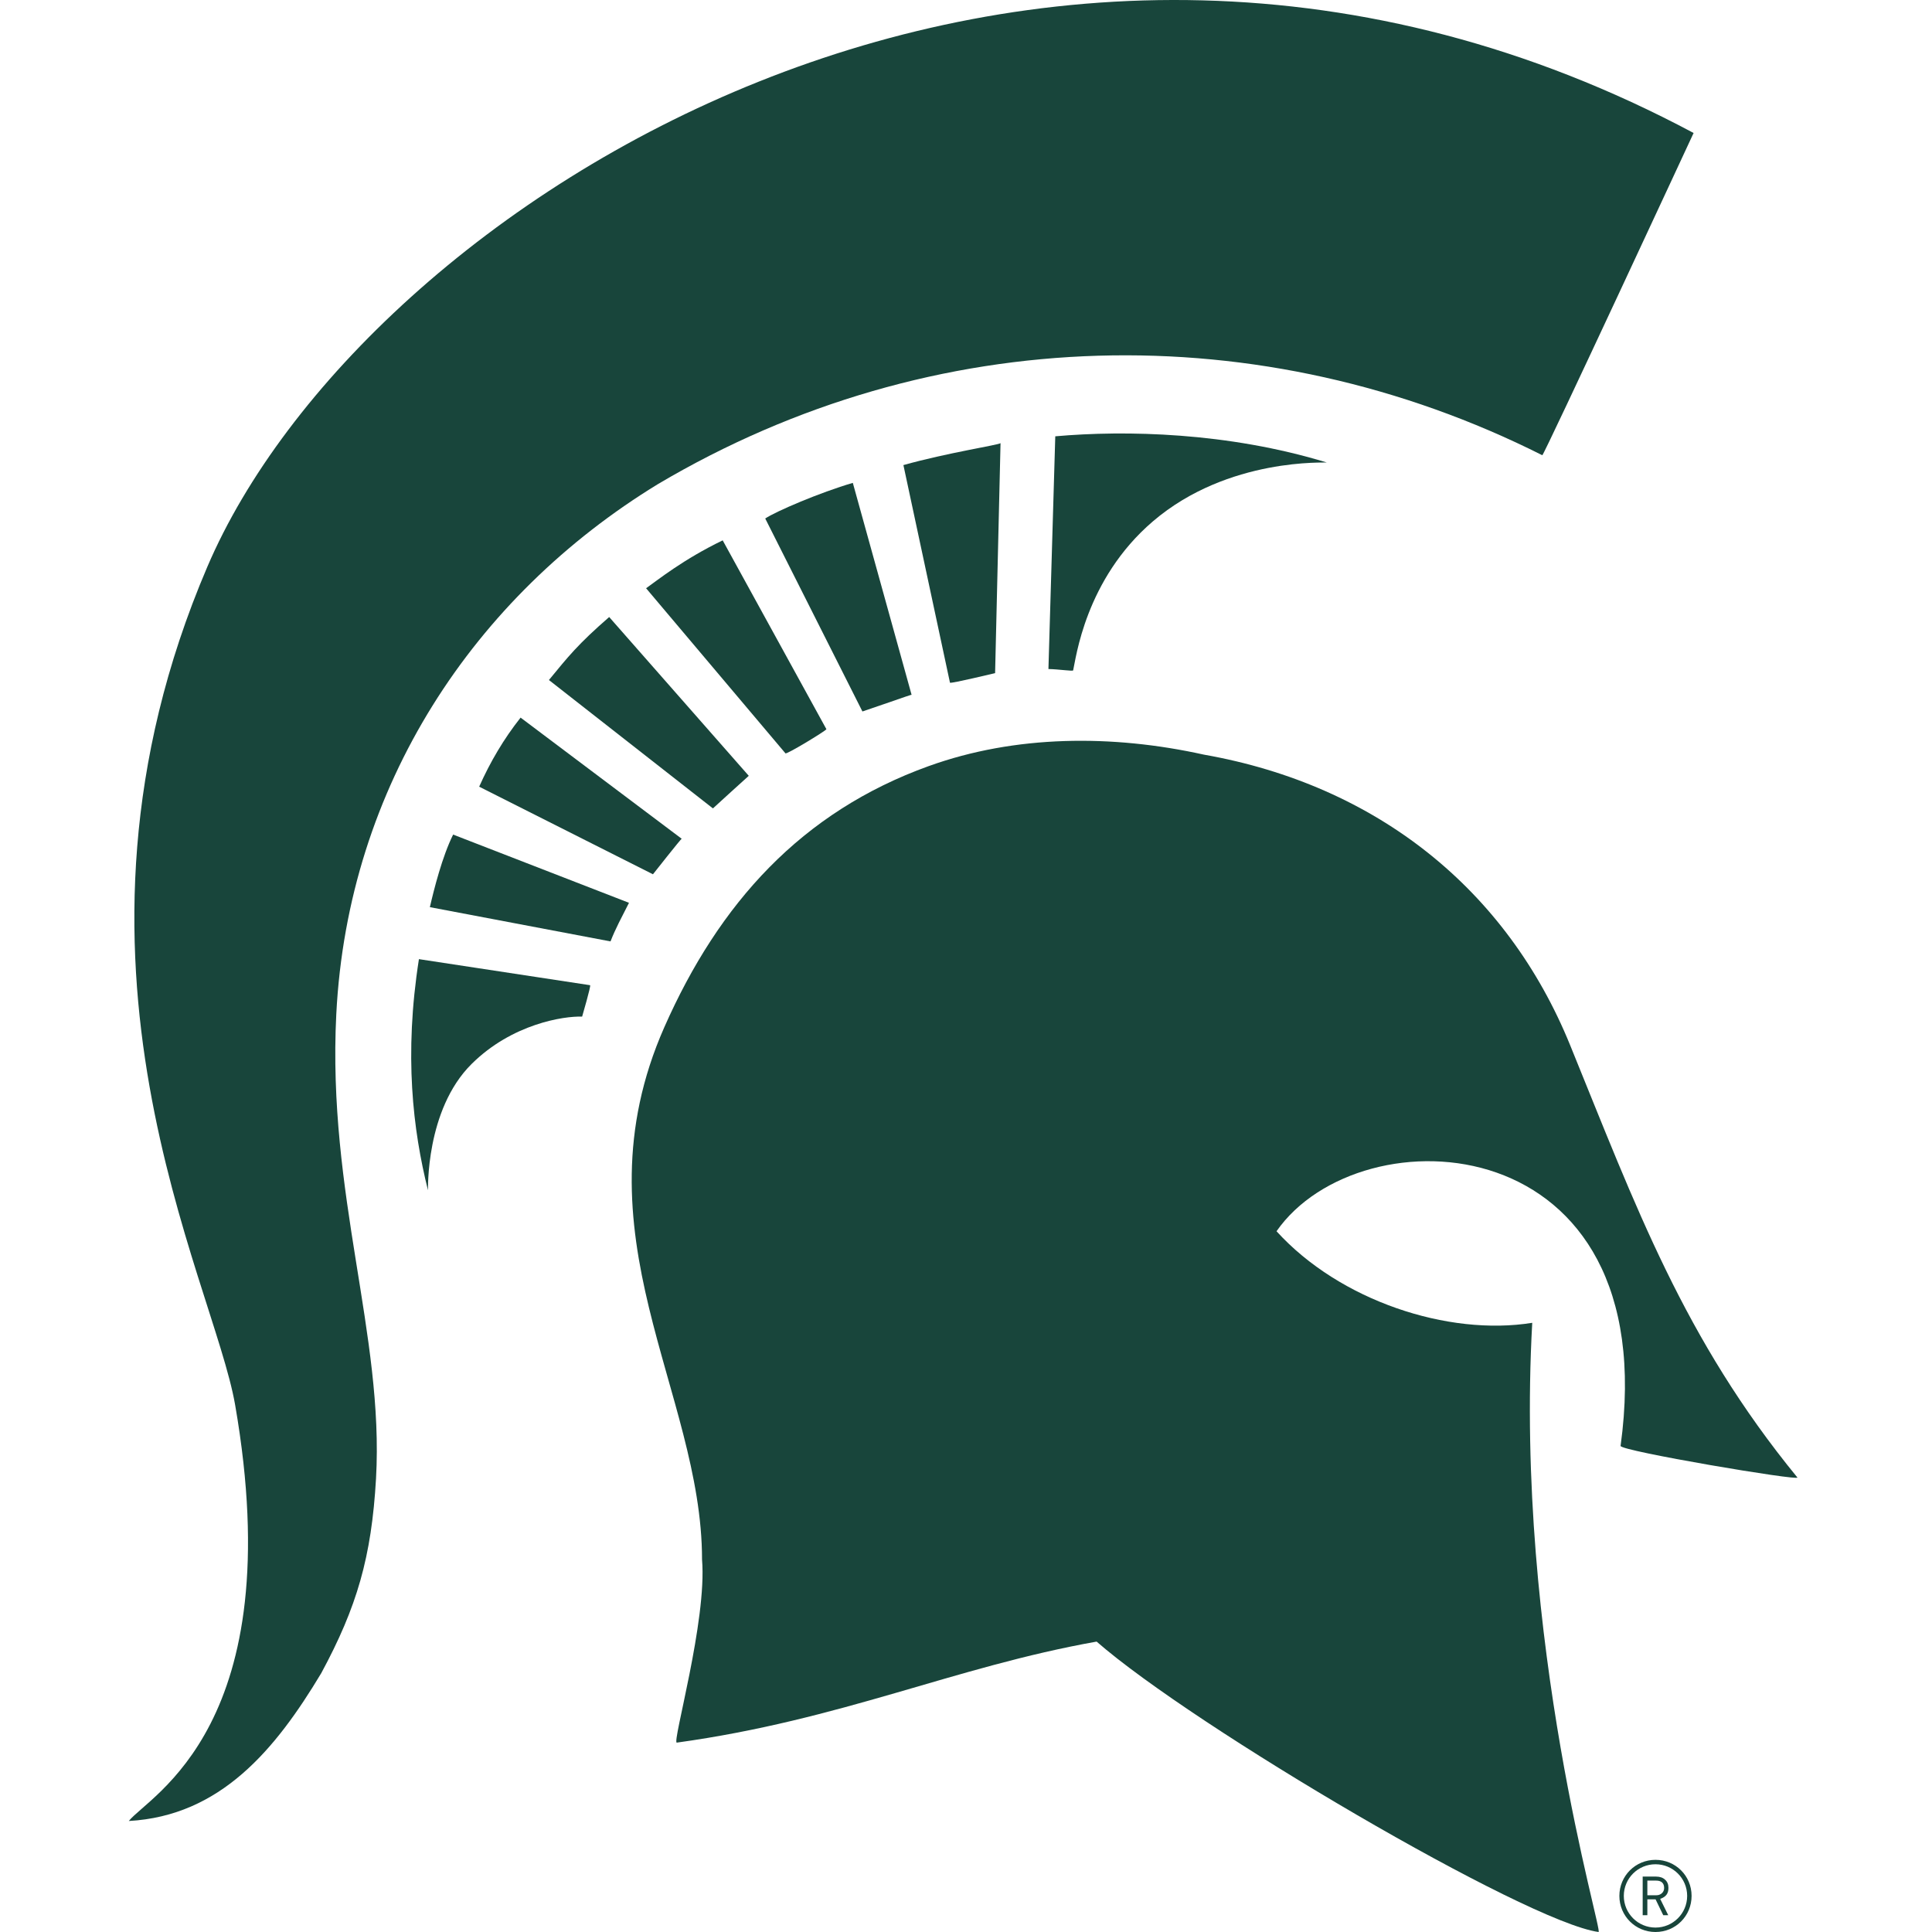
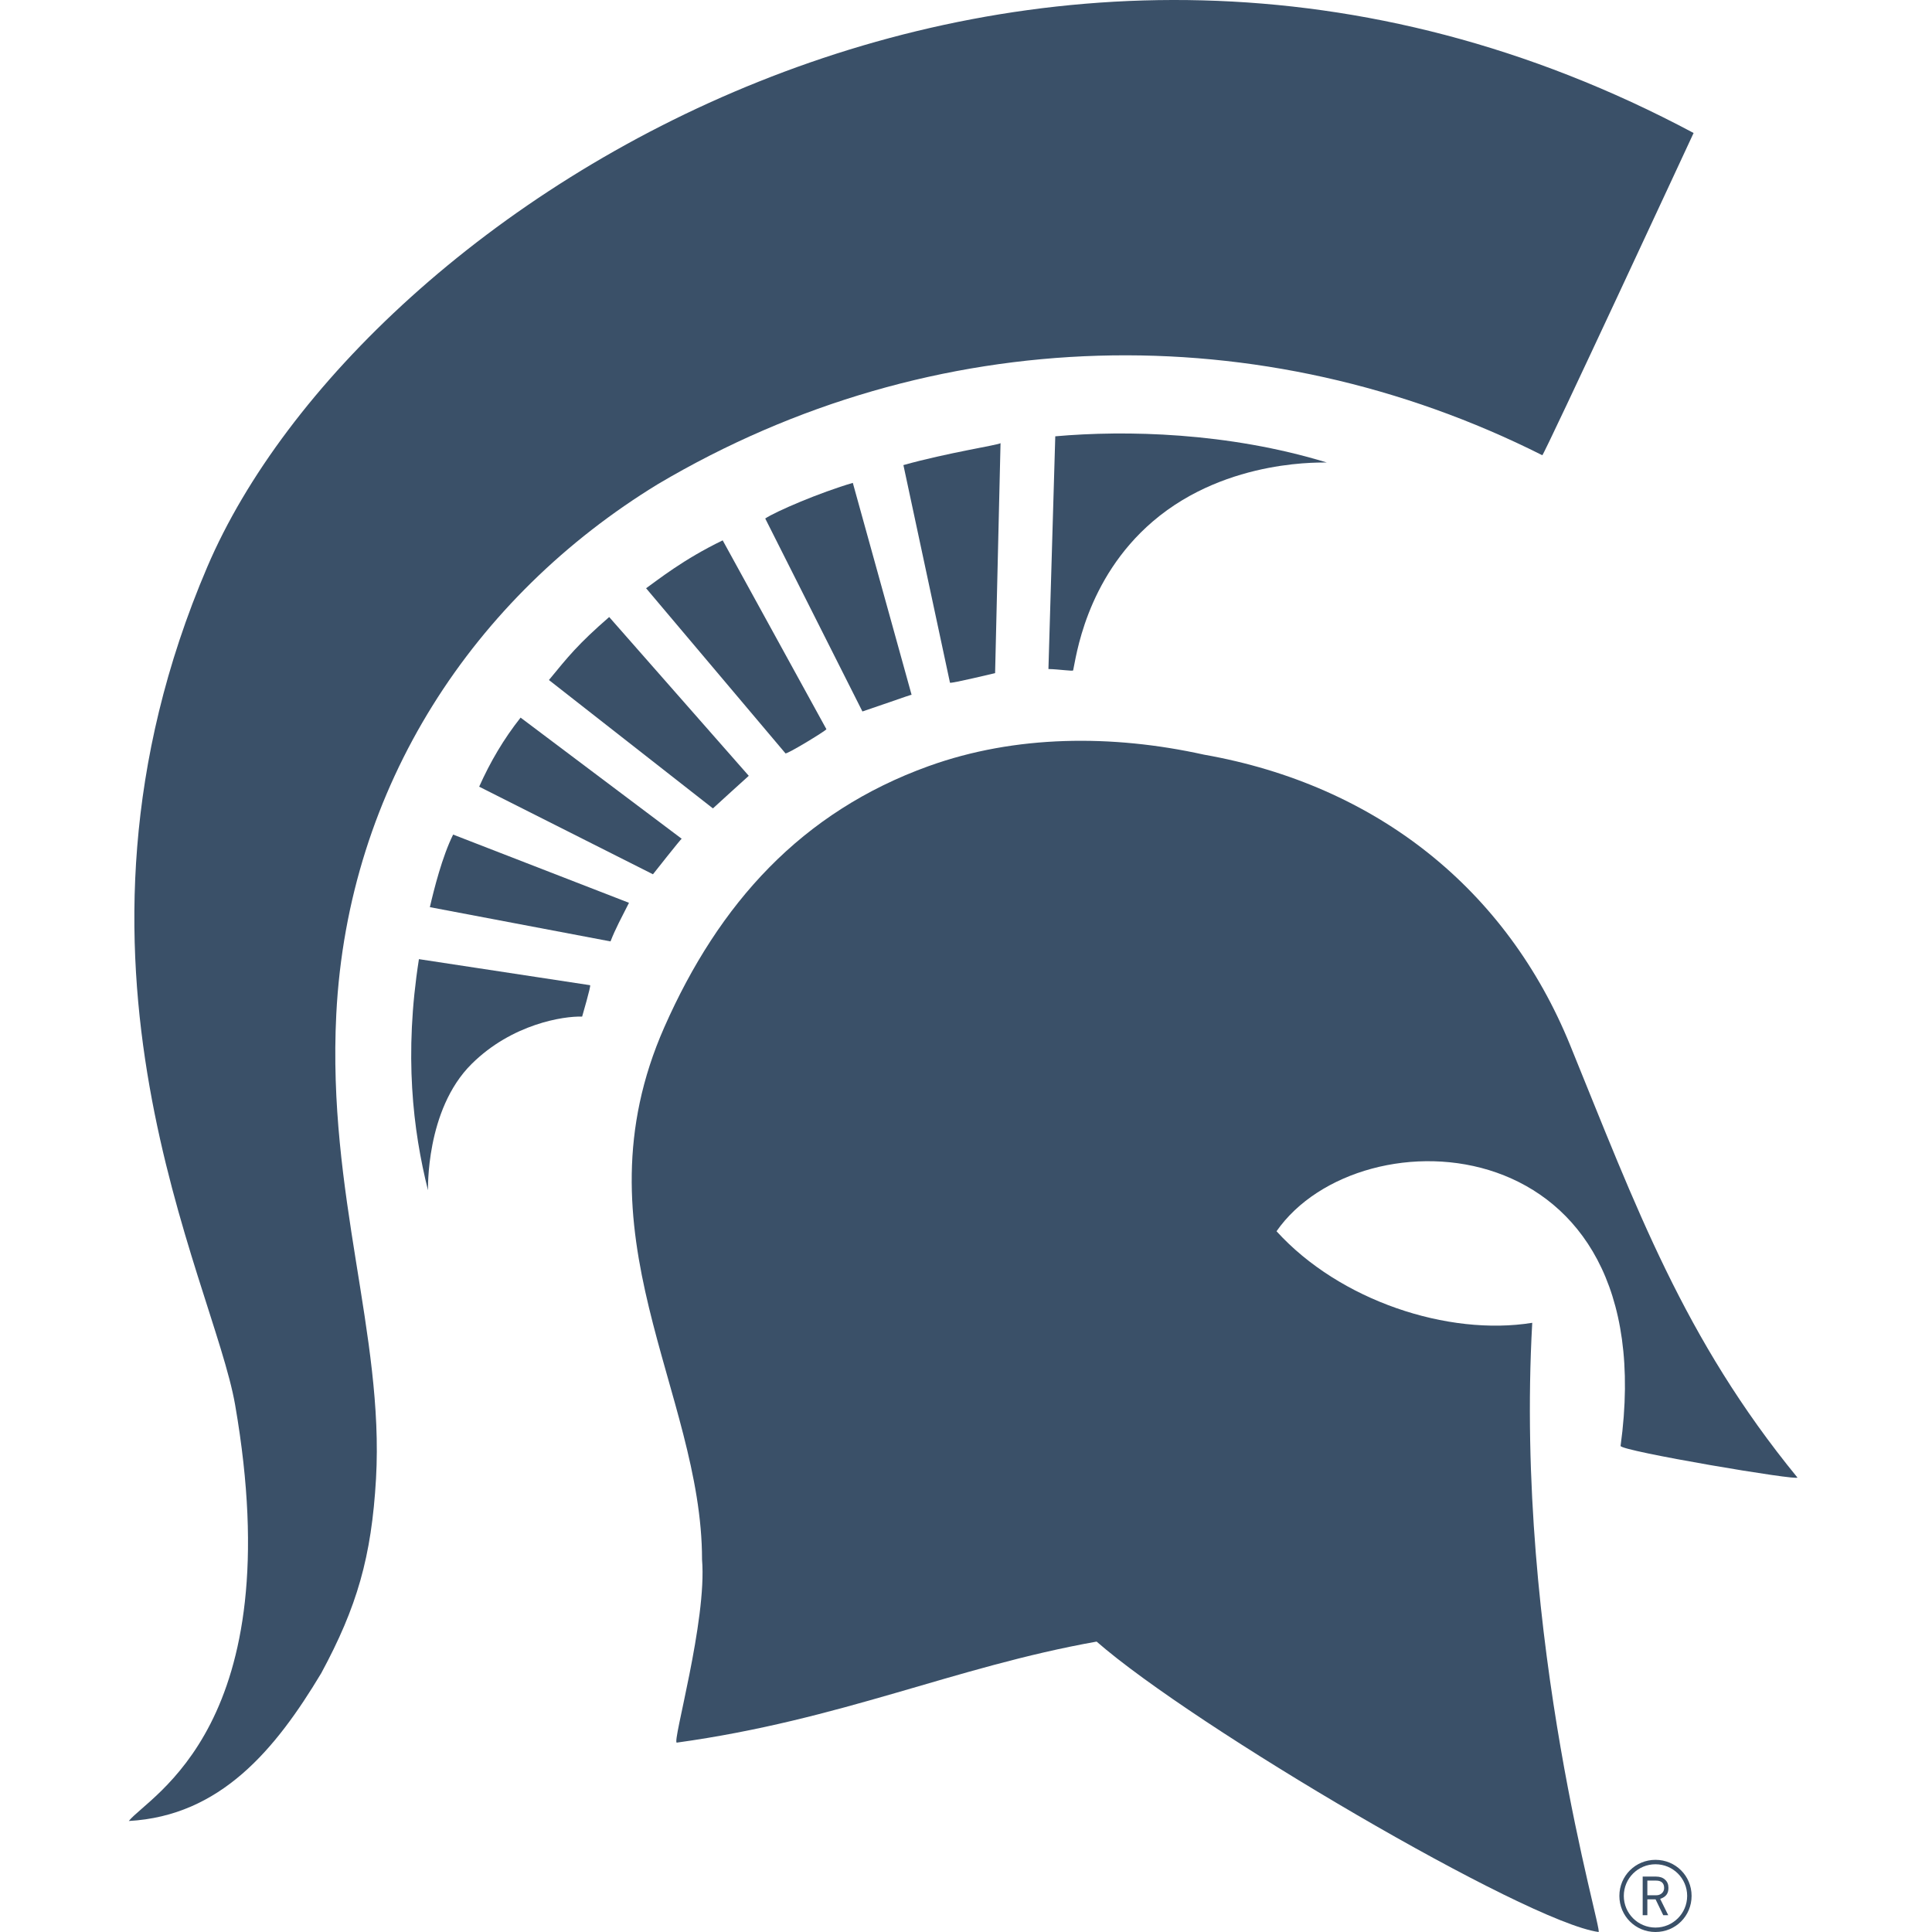
<svg xmlns="http://www.w3.org/2000/svg" width="48" height="48" viewBox="0 0 48 48" fill="none">
-   <path d="M42.077 3.304C42.077 3.304 38.352 11.329 38.318 11.31C31.357 7.807 23.178 7.98 16.342 12.03C11.784 14.817 8.643 19.52 8.355 25.197C8.128 29.682 9.545 33.162 9.342 36.738C9.23 38.683 8.87 39.923 7.982 41.568C6.843 43.468 5.479 45.115 3.2 45.242C3.707 44.608 7.225 42.873 5.842 34.905C5.294 31.745 0.95 23.91 5.149 14.087C8.98 5.117 25.56 -5.51 42.077 3.304Z" fill="#18453B" />
-   <path d="M23.078 19.032C25.225 18.259 27.632 18.244 29.912 18.749C34.217 19.509 37.438 22.107 39.008 25.963C40.652 30 41.832 33.257 44.655 36.707C44.735 36.805 40.247 36.047 40.263 35.923C41.362 27.925 33.8 27.593 31.715 30.59C33.283 32.315 35.977 33.202 38.068 32.865C37.625 40.808 39.84 48.017 39.715 48C37.913 47.75 29.659 42.895 27.245 40.785C23.698 41.417 20.922 42.727 16.815 43.295C16.689 43.312 17.569 40.265 17.442 38.747C17.442 34.569 14.24 30.652 16.505 25.52C17.864 22.442 19.912 20.172 23.077 19.032H23.078Z" fill="#18453B" />
-   <path d="M26.05 16.622C26.29 16.625 26.655 16.682 26.662 16.655C26.73 16.379 26.955 14.399 28.642 12.954C30.52 11.347 32.987 11.505 32.962 11.49C30.503 10.739 27.968 10.685 26.218 10.84L26.048 16.622H26.05Z" fill="#18453B" />
-   <path d="M10.408 23.83C10.035 26.21 10.258 28.072 10.633 29.572C10.637 29.587 10.563 27.577 11.718 26.433C12.725 25.435 14.008 25.242 14.463 25.257C14.463 25.25 14.692 24.479 14.66 24.477L10.41 23.83H10.408Z" fill="#18453B" />
-   <path d="M15.168 23.389C15.292 23.07 15.444 22.792 15.627 22.43L11.258 20.735C10.987 21.28 10.782 22.095 10.68 22.538L15.168 23.389Z" fill="#18453B" />
-   <path d="M16.222 21.722C16.234 21.709 16.924 20.829 16.937 20.839L12.934 17.829C12.517 18.355 12.177 18.934 11.905 19.545L16.224 21.722H16.222Z" fill="#18453B" />
-   <path d="M17.713 20.084C17.735 20.06 18.603 19.275 18.603 19.275L15.135 15.33C14.353 16.01 14.115 16.315 13.638 16.895L17.713 20.085V20.084Z" fill="#18453B" />
-   <path d="M19.513 18.715C19.52 18.764 20.51 18.162 20.532 18.117L17.955 13.425C16.968 13.902 16.34 14.412 16.052 14.615L19.513 18.715Z" fill="#18453B" />
-   <path d="M21.425 17.677C22.655 17.259 22.65 17.247 22.65 17.269L21.188 11.997C20.373 12.235 19.272 12.707 19.012 12.882L21.427 17.677H21.425Z" fill="#18453B" />
-   <path d="M23.602 16.962C23.646 16.984 24.71 16.725 24.723 16.724L24.858 11.01C24.813 11.055 23.532 11.249 22.445 11.555L23.602 16.962Z" fill="#18453B" />
-   <path d="M41.13 48C40.632 48 40.233 47.602 40.233 47.103C40.233 46.605 40.632 46.207 41.13 46.207C41.628 46.207 42.027 46.603 42.027 47.103C42.027 47.603 41.63 48 41.13 48ZM41.13 46.317C40.695 46.317 40.343 46.668 40.343 47.103C40.343 47.538 40.695 47.89 41.13 47.89C41.565 47.89 41.917 47.538 41.917 47.103C41.917 46.668 41.565 46.317 41.13 46.317ZM41.247 47.178L41.447 47.583H41.323L41.132 47.188H40.928V47.583H40.812V46.623H41.142C41.24 46.623 41.315 46.65 41.368 46.7C41.425 46.75 41.452 46.818 41.452 46.905C41.452 47.042 41.393 47.127 41.247 47.177V47.178ZM41.145 46.722H40.928V47.087H41.155C41.205 47.087 41.252 47.07 41.288 47.037C41.325 47.005 41.345 46.96 41.345 46.907C41.345 46.783 41.273 46.723 41.145 46.723V46.722Z" fill="#18453B" />
+   <path d="M42.077 3.304C42.077 3.304 38.352 11.329 38.318 11.31C31.357 7.807 23.178 7.98 16.342 12.03C11.784 14.817 8.643 19.52 8.355 25.197C8.128 29.682 9.545 33.162 9.342 36.738C9.23 38.683 8.87 39.923 7.982 41.568C6.843 43.468 5.479 45.115 3.2 45.242C3.707 44.608 7.225 42.873 5.842 34.905C5.294 31.745 0.95 23.91 5.149 14.087C8.98 5.117 25.56 -5.51 42.077 3.304Z" fill="#3A5068" />
+   <path d="M23.078 19.032C25.225 18.259 27.632 18.244 29.912 18.749C34.217 19.509 37.438 22.107 39.008 25.963C40.652 30 41.832 33.257 44.655 36.707C44.735 36.805 40.247 36.047 40.263 35.923C41.362 27.925 33.8 27.593 31.715 30.59C33.283 32.315 35.977 33.202 38.068 32.865C37.625 40.808 39.84 48.017 39.715 48C37.913 47.75 29.659 42.895 27.245 40.785C23.698 41.417 20.922 42.727 16.815 43.295C16.689 43.312 17.569 40.265 17.442 38.747C17.442 34.569 14.24 30.652 16.505 25.52C17.864 22.442 19.912 20.172 23.077 19.032H23.078Z" fill="#3A5068" />
+   <path d="M26.05 16.622C26.29 16.625 26.655 16.682 26.662 16.655C26.73 16.379 26.955 14.399 28.642 12.954C30.52 11.347 32.987 11.505 32.962 11.49C30.503 10.739 27.968 10.685 26.218 10.84L26.048 16.622H26.05Z" fill="#3A5068" />
+   <path d="M10.408 23.83C10.035 26.21 10.258 28.072 10.633 29.572C10.637 29.587 10.563 27.577 11.718 26.433C12.725 25.435 14.008 25.242 14.463 25.257C14.463 25.25 14.692 24.479 14.66 24.477L10.41 23.83H10.408Z" fill="#3A5068" />
+   <path d="M15.168 23.389C15.292 23.07 15.444 22.792 15.627 22.43L11.258 20.735C10.987 21.28 10.782 22.095 10.68 22.538L15.168 23.389Z" fill="#3A5068" />
+   <path d="M16.222 21.722C16.234 21.709 16.924 20.829 16.937 20.839L12.934 17.829C12.517 18.355 12.177 18.934 11.905 19.545L16.224 21.722H16.222Z" fill="#3A5068" />
+   <path d="M17.713 20.084C17.735 20.06 18.603 19.275 18.603 19.275L15.135 15.33C14.353 16.01 14.115 16.315 13.638 16.895L17.713 20.085V20.084Z" fill="#3A5068" />
+   <path d="M19.513 18.715C19.52 18.764 20.51 18.162 20.532 18.117L17.955 13.425C16.968 13.902 16.34 14.412 16.052 14.615L19.513 18.715Z" fill="#3A5068" />
+   <path d="M21.425 17.677C22.655 17.259 22.65 17.247 22.65 17.269L21.188 11.997C20.373 12.235 19.272 12.707 19.012 12.882L21.427 17.677H21.425Z" fill="#3A5068" />
+   <path d="M23.602 16.962C23.646 16.984 24.71 16.725 24.723 16.724L24.858 11.01C24.813 11.055 23.532 11.249 22.445 11.555L23.602 16.962Z" fill="#3A5068" />
+   <path d="M41.13 48C40.632 48 40.233 47.602 40.233 47.103C40.233 46.605 40.632 46.207 41.13 46.207C41.628 46.207 42.027 46.603 42.027 47.103C42.027 47.603 41.63 48 41.13 48ZM41.13 46.317C40.695 46.317 40.343 46.668 40.343 47.103C40.343 47.538 40.695 47.89 41.13 47.89C41.565 47.89 41.917 47.538 41.917 47.103C41.917 46.668 41.565 46.317 41.13 46.317ZM41.247 47.178L41.447 47.583H41.323L41.132 47.188H40.928V47.583H40.812V46.623H41.142C41.24 46.623 41.315 46.65 41.368 46.7C41.425 46.75 41.452 46.818 41.452 46.905C41.452 47.042 41.393 47.127 41.247 47.177V47.178ZM41.145 46.722H40.928V47.087H41.155C41.205 47.087 41.252 47.07 41.288 47.037C41.325 47.005 41.345 46.96 41.345 46.907C41.345 46.783 41.273 46.723 41.145 46.723V46.722Z" fill="#3A5068" />
</svg>
